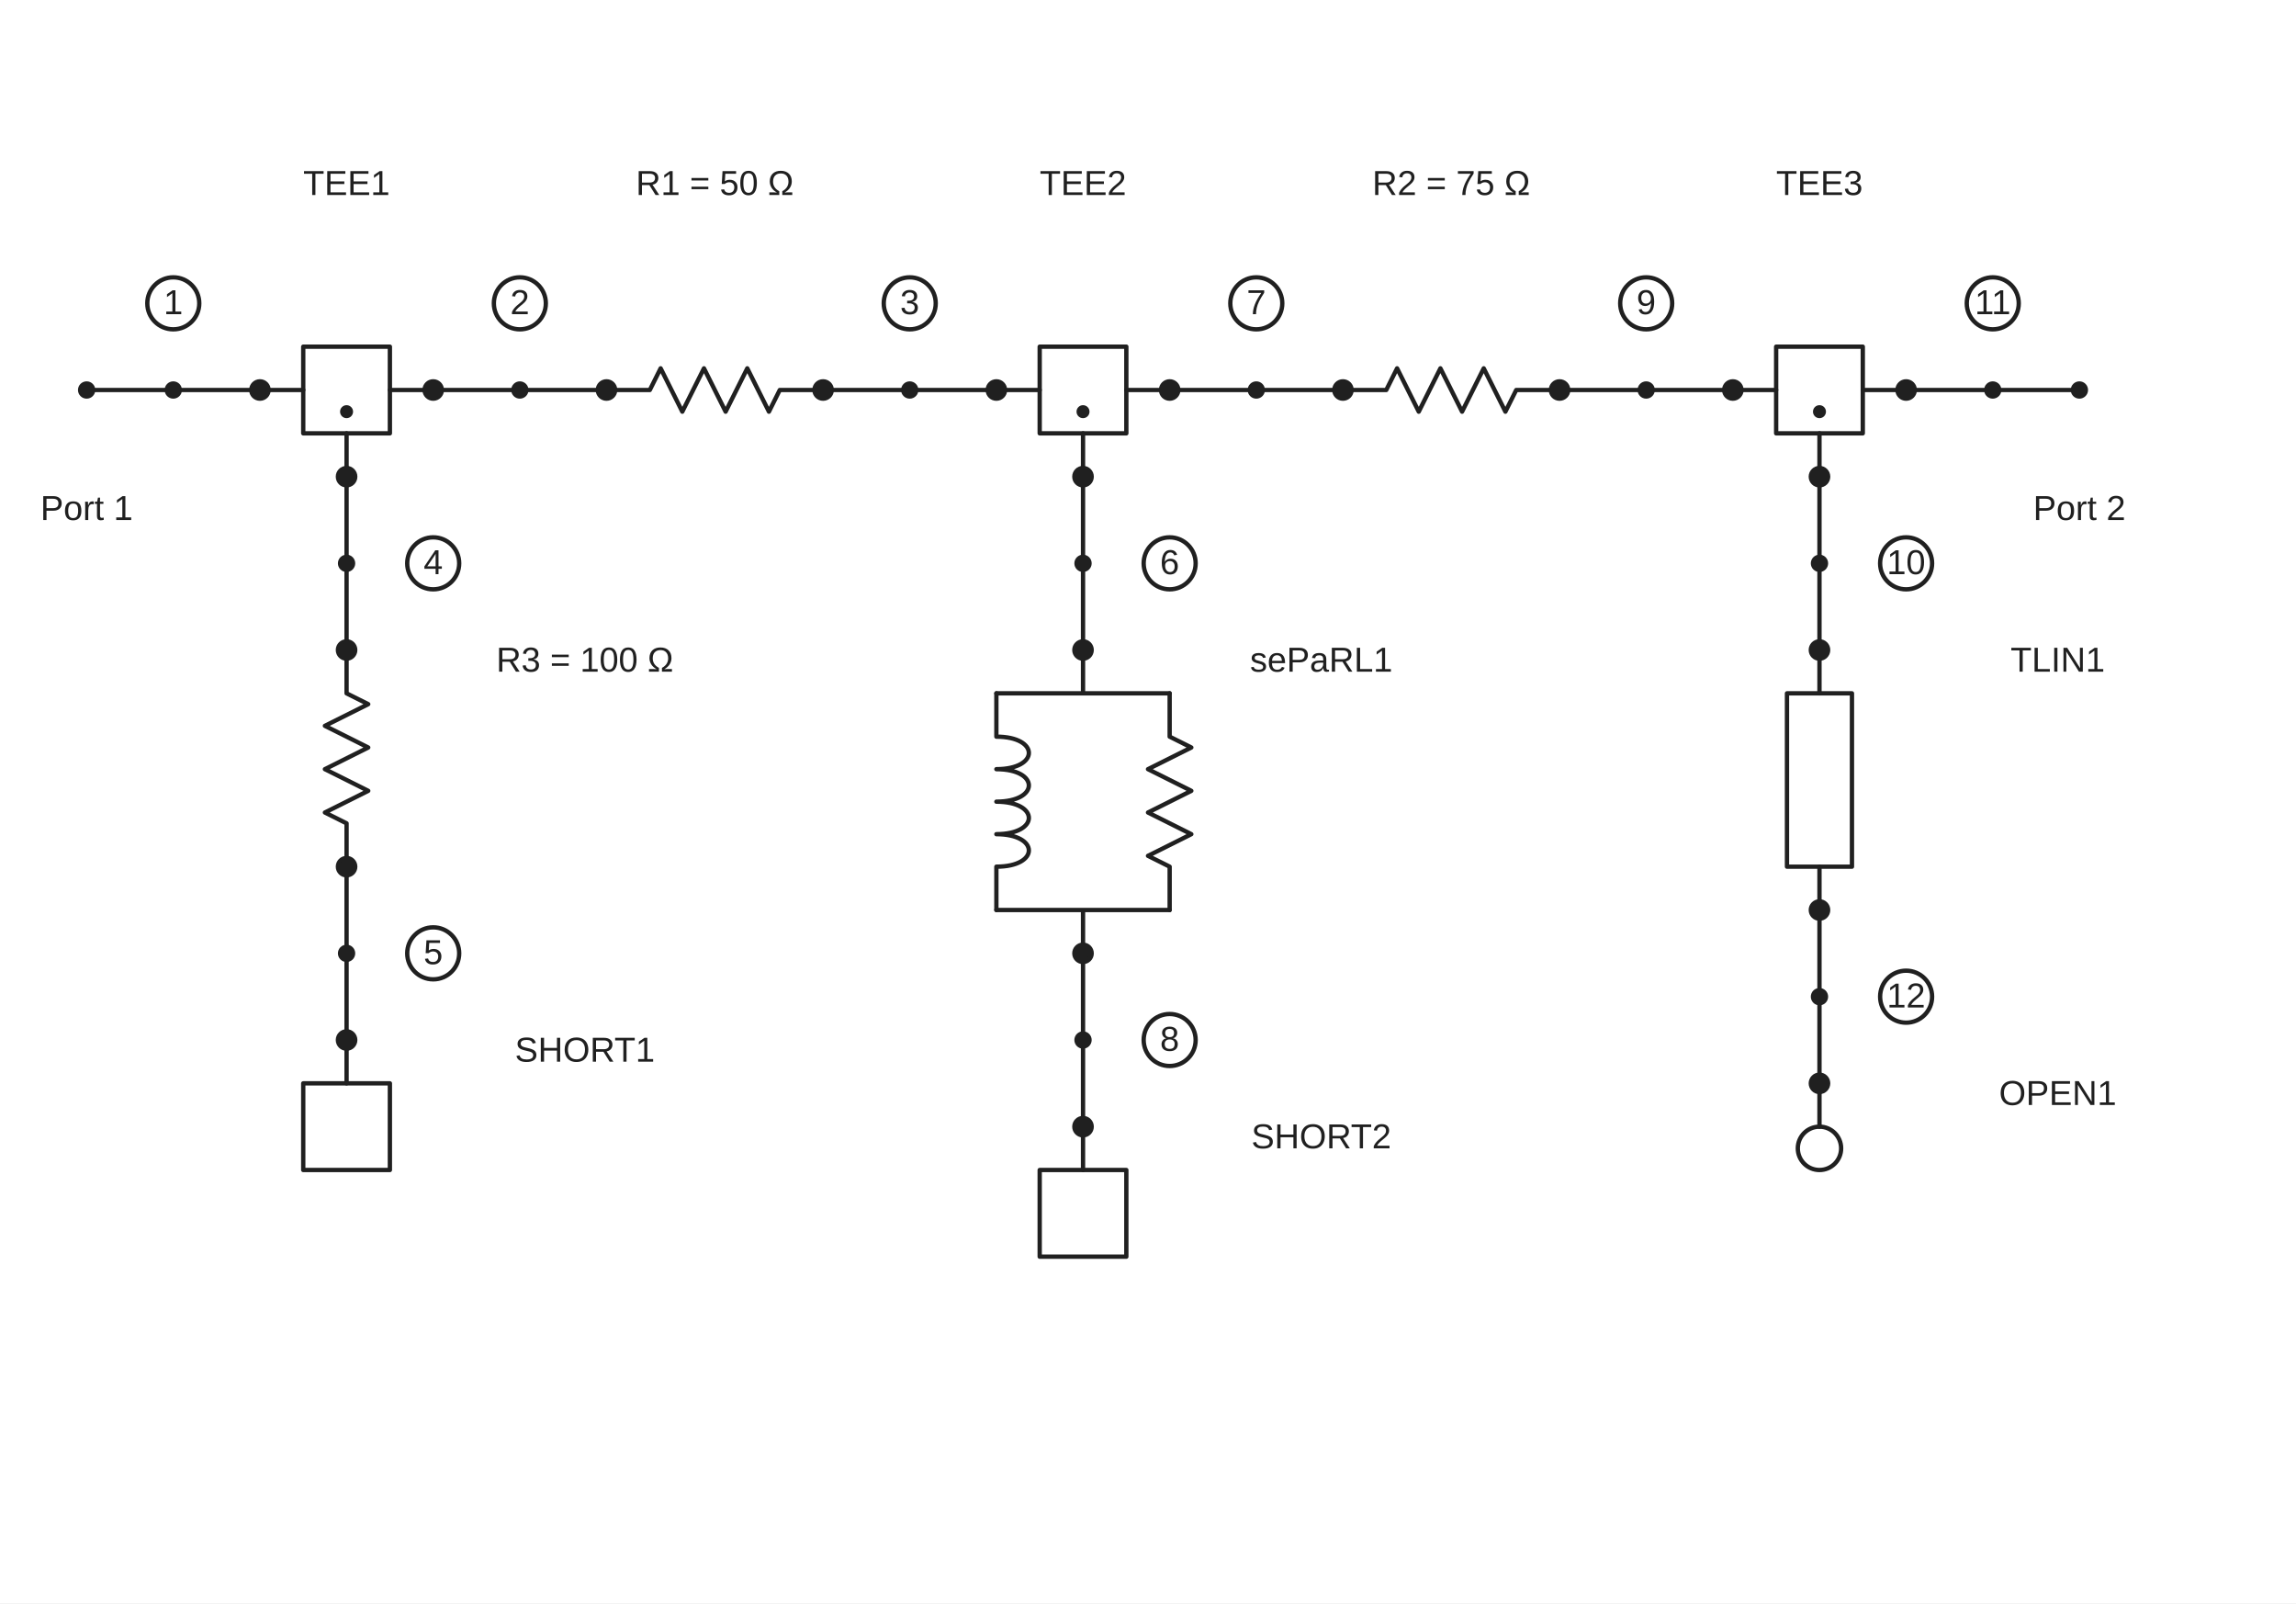
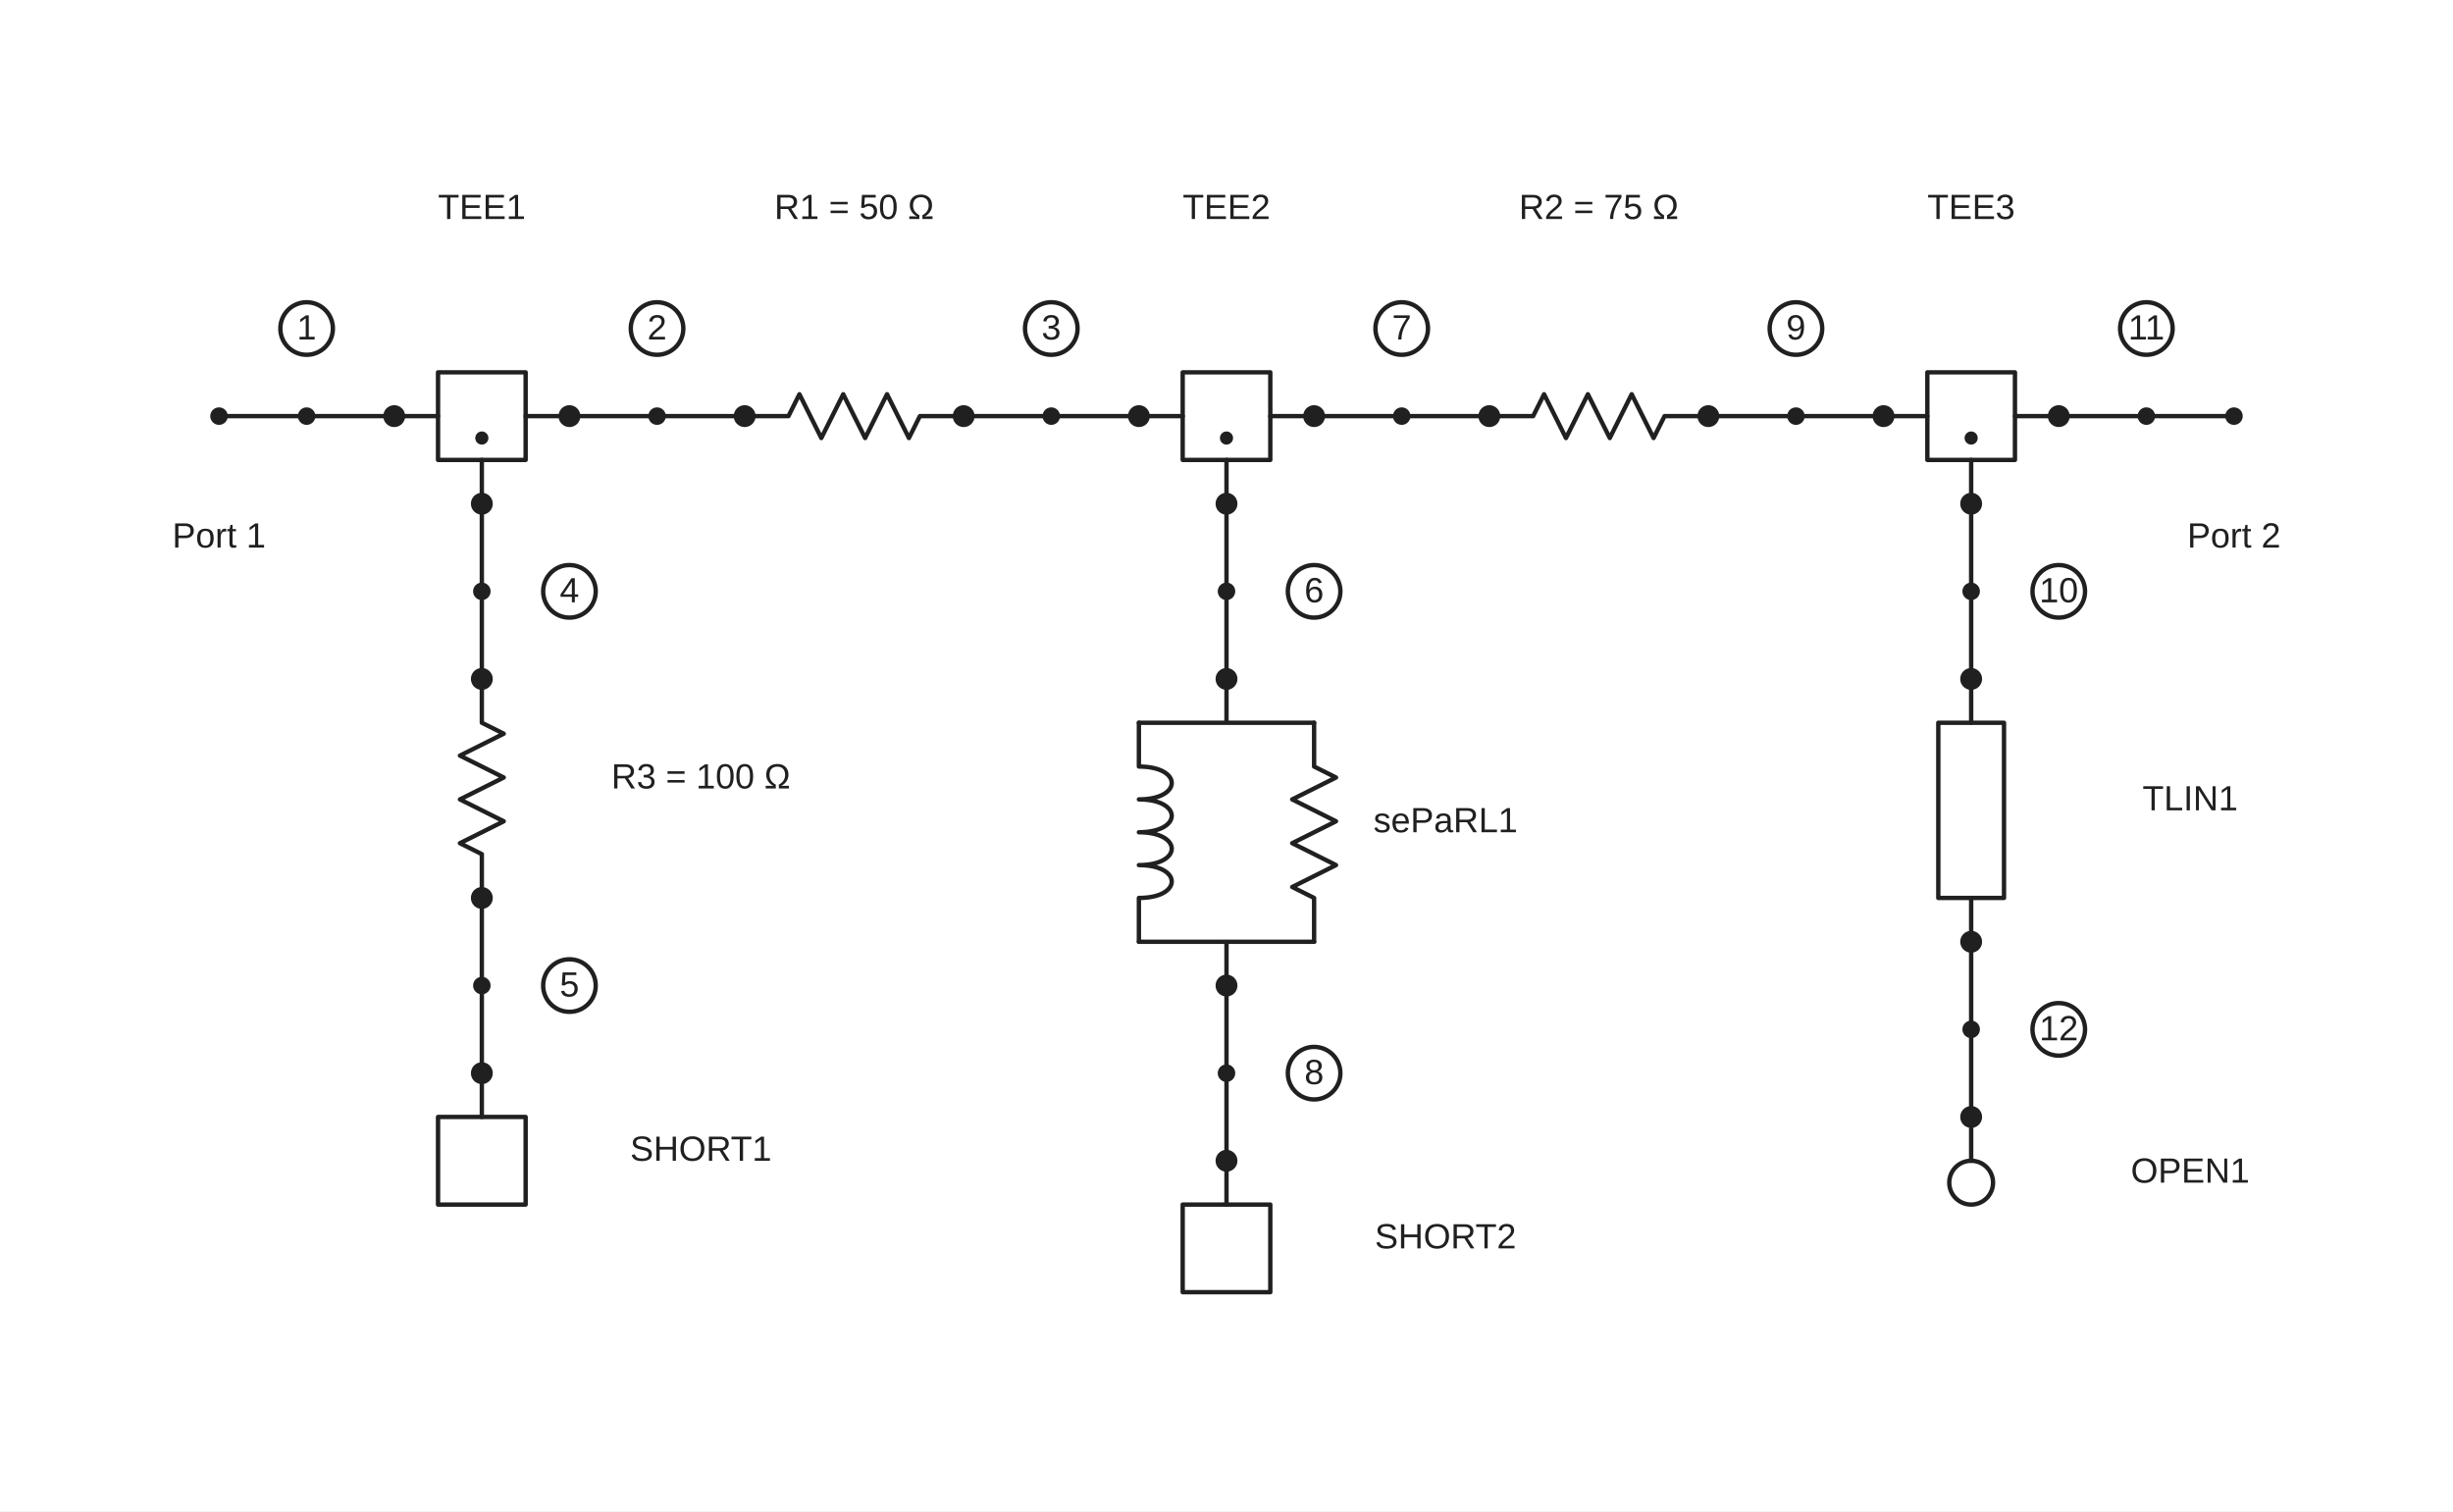
- <svg xmlns="http://www.w3.org/2000/svg" viewBox="0 -80 1060 740" role="img" aria-label="Nodal nPort schematic">
-   <rect x="0" y="-80" width="1060" height="740" fill="#ffffff" />
+ <svg xmlns="http://www.w3.org/2000/svg" viewBox="-60 -90 1120 690" role="img" aria-label="Nodal nPort schematic">
+   <rect x="-60" y="-90" width="1120" height="690" fill="#ffffff" />
  <g fill="none" stroke="#202020" stroke-width="2" stroke-linecap="round" stroke-linejoin="round">
    <path d="M40 100 L120 100" />
    <path d="M200 100 L280 100" />
    <path d="M380 100 L460 100" />
    <path d="M540 100 L620 100" />
    <path d="M720 100 L800 100" />
    <path d="M880 100 L960 100" />
    <path d="M160 140 L160 220" />
    <path d="M160 320 L160 400" />
    <path d="M500 140 L500 220" />
    <path d="M500 360 L500 440" />
    <path d="M840 140 L840 220" />
    <path d="M840 340 L840 420" />
  </g>
  <g fill="#202020" font-family="Arial, Helvetica, sans-serif" font-size="16">
-     <g transform="translate(120 100) rotate(0) translate(-80 -100)" fill="none" stroke="#202020" stroke-width="2" stroke-linecap="round" stroke-linejoin="round">
+     <g transform="translate(120 100) rotate(0) scale(1 1) translate(-80 -100)" fill="none" stroke="#202020" stroke-width="2" stroke-linecap="round" stroke-linejoin="round">
      <g fill="none" stroke="#202020" stroke-width="2" stroke-linecap="round" stroke-linejoin="round">
        <path d="M80 100 H100 M140 100 H160 M120 120 V140" />
        <rect x="100" y="80" width="40" height="40" />
        <circle cx="120" cy="110" r="3" fill="#202020" stroke="none" />
      </g>
      <circle cx="120" cy="140" r="4" fill="#202020" />
      <circle cx="80" cy="100" r="4" fill="#202020" />
      <circle cx="160" cy="100" r="4" fill="#202020" />
    </g>
-     <g transform="translate(280 100) rotate(0) translate(-60 -80)" fill="none" stroke="#202020" stroke-width="2" stroke-linecap="round" stroke-linejoin="round">
+     <g transform="translate(280 100) rotate(0) scale(1 1) translate(-60 -80)" fill="none" stroke="#202020" stroke-width="2" stroke-linecap="round" stroke-linejoin="round">
      <g fill="none" stroke="#202020" stroke-width="2" stroke-linecap="round" stroke-linejoin="round">
        <path d="M60 80 H80 L85 70 L95 90 L105 70 L115 90 L125 70 L135 90 L140 80 H160" />
      </g>
      <circle cx="60" cy="80" r="4" fill="#202020" />
      <circle cx="160" cy="80" r="4" fill="#202020" />
    </g>
-     <g transform="translate(460 100) rotate(0) translate(-80 -100)" fill="none" stroke="#202020" stroke-width="2" stroke-linecap="round" stroke-linejoin="round">
+     <g transform="translate(460 100) rotate(0) scale(1 1) translate(-80 -100)" fill="none" stroke="#202020" stroke-width="2" stroke-linecap="round" stroke-linejoin="round">
      <g fill="none" stroke="#202020" stroke-width="2" stroke-linecap="round" stroke-linejoin="round">
        <path d="M80 100 H100 M140 100 H160 M120 120 V140" />
        <rect x="100" y="80" width="40" height="40" />
        <circle cx="120" cy="110" r="3" fill="#202020" stroke="none" />
      </g>
      <circle cx="120" cy="140" r="4" fill="#202020" />
      <circle cx="80" cy="100" r="4" fill="#202020" />
      <circle cx="160" cy="100" r="4" fill="#202020" />
    </g>
-     <g transform="translate(620 100) rotate(0) translate(-60 -80)" fill="none" stroke="#202020" stroke-width="2" stroke-linecap="round" stroke-linejoin="round">
+     <g transform="translate(620 100) rotate(0) scale(1 1) translate(-60 -80)" fill="none" stroke="#202020" stroke-width="2" stroke-linecap="round" stroke-linejoin="round">
      <g fill="none" stroke="#202020" stroke-width="2" stroke-linecap="round" stroke-linejoin="round">
        <path d="M60 80 H80 L85 70 L95 90 L105 70 L115 90 L125 70 L135 90 L140 80 H160" />
      </g>
      <circle cx="60" cy="80" r="4" fill="#202020" />
      <circle cx="160" cy="80" r="4" fill="#202020" />
    </g>
-     <g transform="translate(800 100) rotate(0) translate(-80 -100)" fill="none" stroke="#202020" stroke-width="2" stroke-linecap="round" stroke-linejoin="round">
+     <g transform="translate(800 100) rotate(0) scale(1 1) translate(-80 -100)" fill="none" stroke="#202020" stroke-width="2" stroke-linecap="round" stroke-linejoin="round">
      <g fill="none" stroke="#202020" stroke-width="2" stroke-linecap="round" stroke-linejoin="round">
        <path d="M80 100 H100 M140 100 H160 M120 120 V140" />
        <rect x="100" y="80" width="40" height="40" />
        <circle cx="120" cy="110" r="3" fill="#202020" stroke="none" />
      </g>
      <circle cx="120" cy="140" r="4" fill="#202020" />
      <circle cx="80" cy="100" r="4" fill="#202020" />
      <circle cx="160" cy="100" r="4" fill="#202020" />
    </g>
-     <g transform="translate(160 220) rotate(90) translate(-60 -80)" fill="none" stroke="#202020" stroke-width="2" stroke-linecap="round" stroke-linejoin="round">
+     <g transform="translate(160 220) rotate(90) scale(1 1) translate(-60 -80)" fill="none" stroke="#202020" stroke-width="2" stroke-linecap="round" stroke-linejoin="round">
      <g fill="none" stroke="#202020" stroke-width="2" stroke-linecap="round" stroke-linejoin="round">
        <path d="M60 80 H80 L85 70 L95 90 L105 70 L115 90 L125 70 L135 90 L140 80 H160" />
      </g>
      <circle cx="60" cy="80" r="4" fill="#202020" />
      <circle cx="160" cy="80" r="4" fill="#202020" />
    </g>
-     <g transform="translate(160 400) rotate(90) translate(-80 -80)" fill="none" stroke="#202020" stroke-width="2" stroke-linecap="round" stroke-linejoin="round">
+     <g transform="translate(160 400) rotate(90) scale(1 1) translate(-80 -80)" fill="none" stroke="#202020" stroke-width="2" stroke-linecap="round" stroke-linejoin="round">
      <g fill="none" stroke="#202020" stroke-width="2" stroke-linecap="round" stroke-linejoin="round">
        <path d="M80 80 H100" />
        <rect x="100" y="60" width="40" height="40" />
      </g>
      <circle cx="80" cy="80" r="4" fill="#202020" />
    </g>
-     <g transform="translate(500 220) rotate(90) translate(-140 -120)" fill="none" stroke="#202020" stroke-width="2" stroke-linecap="round" stroke-linejoin="round">
+     <g transform="translate(500 220) rotate(90) scale(1 1) translate(-140 -120)" fill="none" stroke="#202020" stroke-width="2" stroke-linecap="round" stroke-linejoin="round">
      <g transform="translate(0 -5)">
        <g fill="none" stroke="#202020" stroke-width="2" stroke-linecap="round" stroke-linejoin="round">
          <path d="M140 125 H160 M260 125 H280 M160 85 V165 M260 85 V165" />
          <path d="M160 85 H180 L185 75 L195 95 L205 75 L215 95 L225 75 L235 95 L240 85 H260" />
          <path d="M160 165 H180 C180 145 195 145 195 165 C195 145 210 145 210 165 C210 145 225 145 225 165 C225 145 240 145 240 165 H260" />
        </g>
      </g>
      <circle cx="140" cy="120" r="4" fill="#202020" />
      <circle cx="280" cy="120" r="4" fill="#202020" />
    </g>
-     <g transform="translate(500 440) rotate(90) translate(-80 -80)" fill="none" stroke="#202020" stroke-width="2" stroke-linecap="round" stroke-linejoin="round">
+     <g transform="translate(500 440) rotate(90) scale(1 1) translate(-80 -80)" fill="none" stroke="#202020" stroke-width="2" stroke-linecap="round" stroke-linejoin="round">
      <g fill="none" stroke="#202020" stroke-width="2" stroke-linecap="round" stroke-linejoin="round">
        <path d="M80 80 H100" />
        <rect x="100" y="60" width="40" height="40" />
      </g>
      <circle cx="80" cy="80" r="4" fill="#202020" />
    </g>
-     <g transform="translate(840 220) rotate(90) translate(-80 -80)" fill="none" stroke="#202020" stroke-width="2" stroke-linecap="round" stroke-linejoin="round">
+     <g transform="translate(840 220) rotate(90) scale(1 1) translate(-80 -80)" fill="none" stroke="#202020" stroke-width="2" stroke-linecap="round" stroke-linejoin="round">
      <g transform="translate(0 -10)">
        <g fill="none" stroke="#202020" stroke-width="2" stroke-linecap="round" stroke-linejoin="round">
          <path d="M80 90 H100 M180 90 H200" />
          <rect x="100" y="75" width="80" height="30" />
        </g>
      </g>
      <circle cx="80" cy="80" r="4" fill="#202020" />
      <circle cx="200" cy="80" r="4" fill="#202020" />
    </g>
-     <g transform="translate(840 420) rotate(90) translate(-120 -80)" fill="none" stroke="#202020" stroke-width="2" stroke-linecap="round" stroke-linejoin="round">
+     <g transform="translate(840 420) rotate(90) scale(1 1) translate(-120 -80)" fill="none" stroke="#202020" stroke-width="2" stroke-linecap="round" stroke-linejoin="round">
      <g fill="none" stroke="#202020" stroke-width="2" stroke-linecap="round">
        <path d="M120 80 H140" />
        <circle cx="150" cy="80" r="10" />
      </g>
      <circle cx="120" cy="80" r="4" fill="#202020" />
    </g>
    <circle cx="40" cy="100" r="4" fill="#202020" />
    <circle cx="960" cy="100" r="4" fill="#202020" />
+     <circle cx="160" cy="180" r="4" fill="#202020" />
+     <circle cx="200" cy="180" r="12" fill="#ffffff" stroke="#202020" stroke-width="2" />
+     <text x="200" y="185" text-anchor="middle">4</text>
    <circle cx="80" cy="100" r="4" fill="#202020" />
    <circle cx="80" cy="60" r="12" fill="#ffffff" stroke="#202020" stroke-width="2" />
    <text x="80" y="65" text-anchor="middle">1</text>
    <circle cx="240" cy="100" r="4" fill="#202020" />
    <circle cx="240" cy="60" r="12" fill="#ffffff" stroke="#202020" stroke-width="2" />
    <text x="240" y="65" text-anchor="middle">2</text>
+     <circle cx="160" cy="360" r="4" fill="#202020" />
+     <circle cx="200" cy="360" r="12" fill="#ffffff" stroke="#202020" stroke-width="2" />
+     <text x="200" y="365" text-anchor="middle">5</text>
    <circle cx="420" cy="100" r="4" fill="#202020" />
    <circle cx="420" cy="60" r="12" fill="#ffffff" stroke="#202020" stroke-width="2" />
    <text x="420" y="65" text-anchor="middle">3</text>
+     <circle cx="500" cy="180" r="4" fill="#202020" />
+     <circle cx="540" cy="180" r="12" fill="#ffffff" stroke="#202020" stroke-width="2" />
+     <text x="540" y="185" text-anchor="middle">6</text>
    <circle cx="580" cy="100" r="4" fill="#202020" />
    <circle cx="580" cy="60" r="12" fill="#ffffff" stroke="#202020" stroke-width="2" />
    <text x="580" y="65" text-anchor="middle">7</text>
+     <circle cx="500" cy="400" r="4" fill="#202020" />
+     <circle cx="540" cy="400" r="12" fill="#ffffff" stroke="#202020" stroke-width="2" />
+     <text x="540" y="405" text-anchor="middle">8</text>
    <circle cx="760" cy="100" r="4" fill="#202020" />
    <circle cx="760" cy="60" r="12" fill="#ffffff" stroke="#202020" stroke-width="2" />
    <text x="760" y="65" text-anchor="middle">9</text>
+     <circle cx="840" cy="180" r="4" fill="#202020" />
+     <circle cx="880" cy="180" r="12" fill="#ffffff" stroke="#202020" stroke-width="2" />
+     <text x="880" y="185" text-anchor="middle">10</text>
    <circle cx="920" cy="100" r="4" fill="#202020" />
    <circle cx="920" cy="60" r="12" fill="#ffffff" stroke="#202020" stroke-width="2" />
    <text x="920" y="65" text-anchor="middle">11</text>
-     <circle cx="160" cy="180" r="4" fill="#202020" />
-     <circle cx="200" cy="180" r="12" fill="#ffffff" stroke="#202020" stroke-width="2" />
-     <text x="200" y="185" text-anchor="middle">4</text>
-     <circle cx="160" cy="360" r="4" fill="#202020" />
-     <circle cx="200" cy="360" r="12" fill="#ffffff" stroke="#202020" stroke-width="2" />
-     <text x="200" y="365" text-anchor="middle">5</text>
-     <circle cx="500" cy="180" r="4" fill="#202020" />
-     <circle cx="540" cy="180" r="12" fill="#ffffff" stroke="#202020" stroke-width="2" />
-     <text x="540" y="185" text-anchor="middle">6</text>
-     <circle cx="500" cy="400" r="4" fill="#202020" />
-     <circle cx="540" cy="400" r="12" fill="#ffffff" stroke="#202020" stroke-width="2" />
-     <text x="540" y="405" text-anchor="middle">8</text>
-     <circle cx="840" cy="180" r="4" fill="#202020" />
-     <circle cx="880" cy="180" r="12" fill="#ffffff" stroke="#202020" stroke-width="2" />
-     <text x="880" y="185" text-anchor="middle">10</text>
    <circle cx="840" cy="380" r="4" fill="#202020" />
    <circle cx="880" cy="380" r="12" fill="#ffffff" stroke="#202020" stroke-width="2" />
    <text x="880" y="385" text-anchor="middle">12</text>
    <text x="160" y="10" text-anchor="middle">TEE1</text>
    <text x="330" y="10" text-anchor="middle">R1 = 50 Ω</text>
    <text x="500" y="10" text-anchor="middle">TEE2</text>
    <text x="670" y="10" text-anchor="middle">R2 = 75 Ω</text>
    <text x="840" y="10" text-anchor="middle">TEE3</text>
-     <text x="270" y="230" text-anchor="middle">R3 = 100 Ω</text>
-     <text x="270" y="410" text-anchor="middle">SHORT1</text>
-     <text x="610" y="230" text-anchor="middle">sePaRL1</text>
-     <text x="610" y="450" text-anchor="middle">SHORT2</text>
-     <text x="950" y="230" text-anchor="middle">TLIN1</text>
-     <text x="950" y="430" text-anchor="middle">OPEN1</text>
+     <text x="260" y="270" text-anchor="middle">R3 = 100 Ω</text>
+     <text x="260" y="440" text-anchor="middle">SHORT1</text>
+     <text x="600" y="290" text-anchor="middle">sePaRL1</text>
+     <text x="600" y="480" text-anchor="middle">SHORT2</text>
+     <text x="940" y="280" text-anchor="middle">TLIN1</text>
+     <text x="940" y="450" text-anchor="middle">OPEN1</text>
    <text x="40" y="160" text-anchor="middle">Port 1</text>
    <text x="960" y="160" text-anchor="middle">Port 2</text>
  </g>
</svg>
